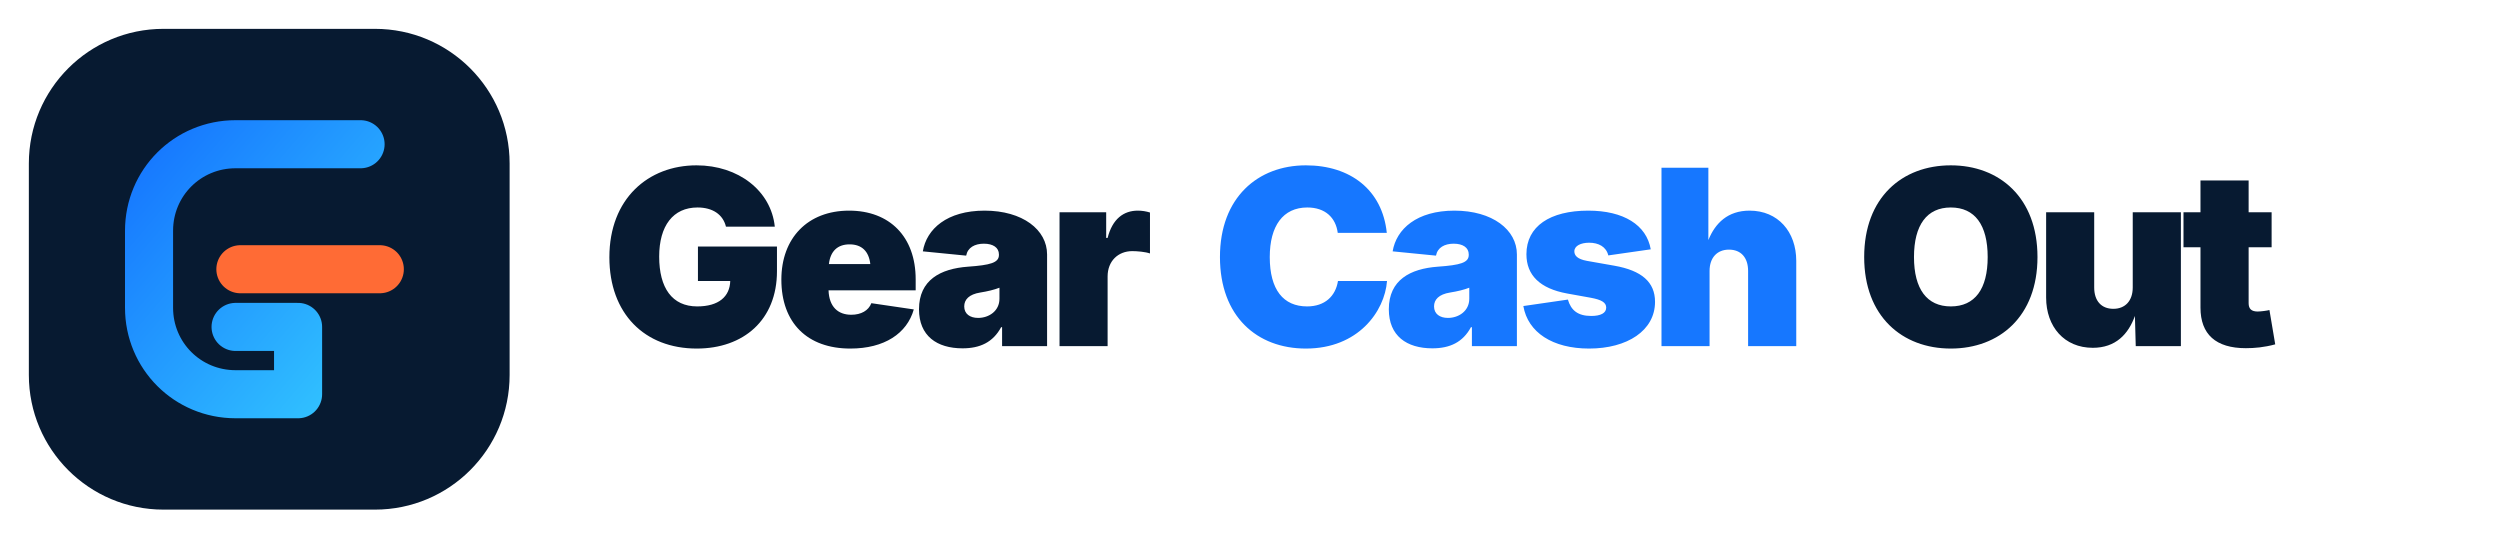
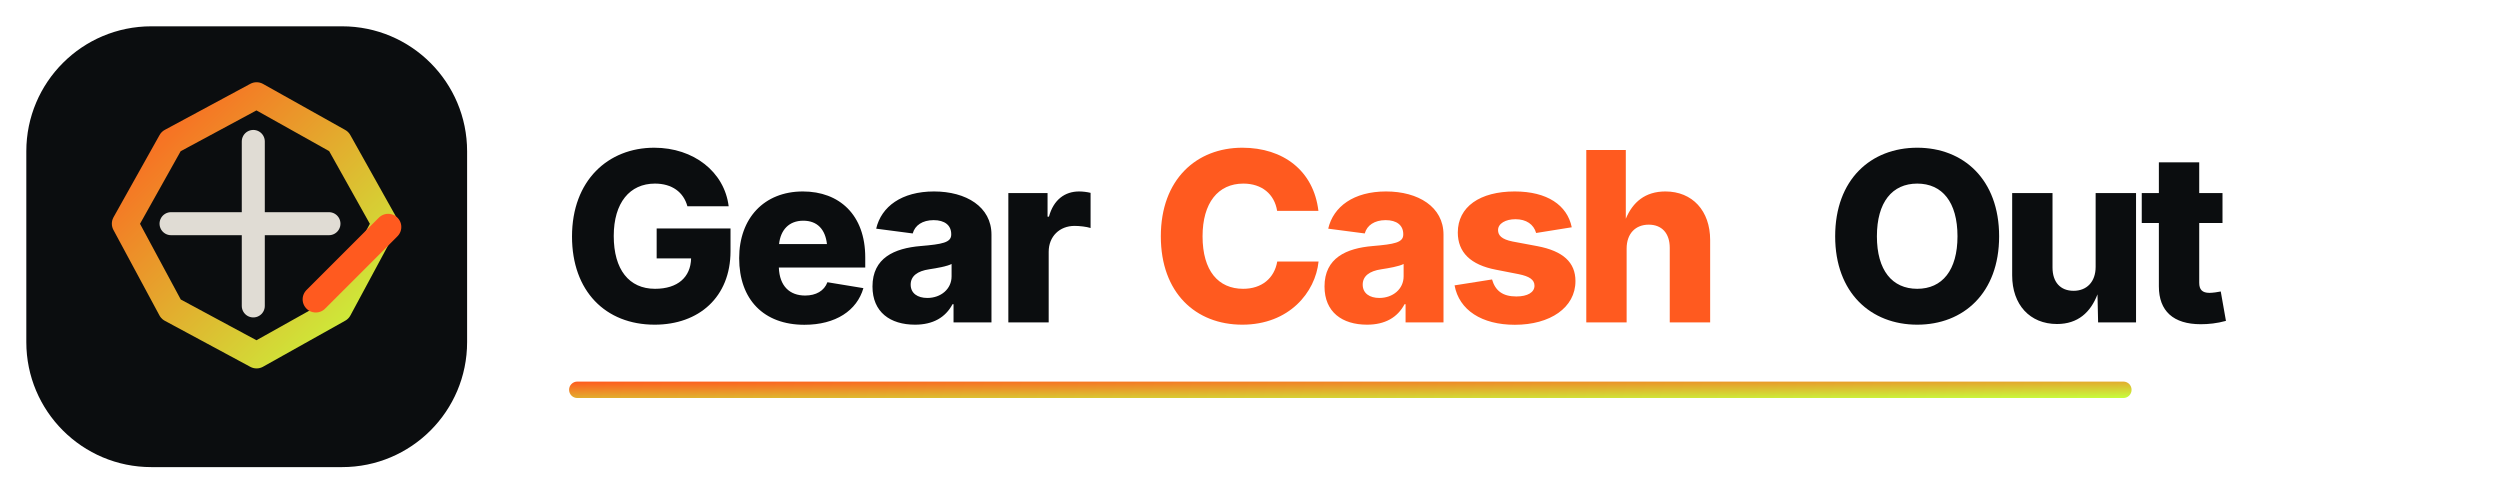
- <svg xmlns="http://www.w3.org/2000/svg" viewBox="0 0 520 112" role="img" aria-labelledby="title desc">
+ <svg xmlns="http://www.w3.org/2000/svg" viewBox="0 0 760 150" role="img" aria-labelledby="title desc">
  <defs>
-     <linearGradient id="g" x1="0" y1="0" x2="1" y2="1">
-       <stop offset="0" stop-color="#1677ff" />
-       <stop offset="1" stop-color="#32c5ff" />
+     <linearGradient id="accent" x1="0" y1="0" x2="1" y2="1">
+       <stop offset="0" stop-color="#FF5A1F" />
+       <stop offset="1" stop-color="#C6FF3D" />
    </linearGradient>
  </defs>
-   <rect x="6" y="6" width="100" height="100" rx="28" fill="#071a31" />
-   <path d="M75 30H49c-10 0-18 8-18 18v16c0 10 8 18 18 18h13V68H49" fill="none" stroke="url(#g)" stroke-width="10" stroke-linecap="round" stroke-linejoin="round" />
-   <path d="M50 56h29" stroke="#ff6b35" stroke-width="10" stroke-linecap="round" />
-   <text x="125" y="72" font-family="Inter,Arial,sans-serif" font-size="51" font-weight="850" letter-spacing="-2.5" fill="#071a31">Gear</text>
-   <text x="252" y="72" font-family="Inter,Arial,sans-serif" font-size="51" font-weight="850" letter-spacing="-2.5" fill="#1677ff">Cash</text>
-   <text x="386" y="72" font-family="Inter,Arial,sans-serif" font-size="51" font-weight="850" letter-spacing="-2.5" fill="#071a31">Out</text>
+   <rect x="8" y="8" width="134" height="134" rx="38" fill="#0B0D0F" />
+   <path d="M103 43 78 29 52 43 38 68l14 26 26 14 25-14 14-26z" fill="none" stroke="url(#accent)" stroke-width="8" stroke-linejoin="round" />
+   <path d="M52 68h48M77 43v50" stroke="#F7F3EA" stroke-width="7" stroke-linecap="round" opacity=".9" />
+   <path d="M96 91 118 69" stroke="#FF5A1F" stroke-width="8" stroke-linecap="round" />
+   <text x="171" y="98" font-family="Space Grotesk,Inter,Arial,sans-serif" font-size="72" font-weight="800" letter-spacing="-3" fill="#0B0D0F">Gear</text>
+   <text x="350" y="98" font-family="Space Grotesk,Inter,Arial,sans-serif" font-size="72" font-weight="800" letter-spacing="-3" fill="#FF5A1F">Cash</text>
+   <text x="555" y="98" font-family="Space Grotesk,Inter,Arial,sans-serif" font-size="72" font-weight="800" letter-spacing="-3" fill="#0B0D0F">Out</text>
+   <rect x="173" y="116" width="475" height="5" rx="2.5" fill="url(#accent)" />
</svg>
